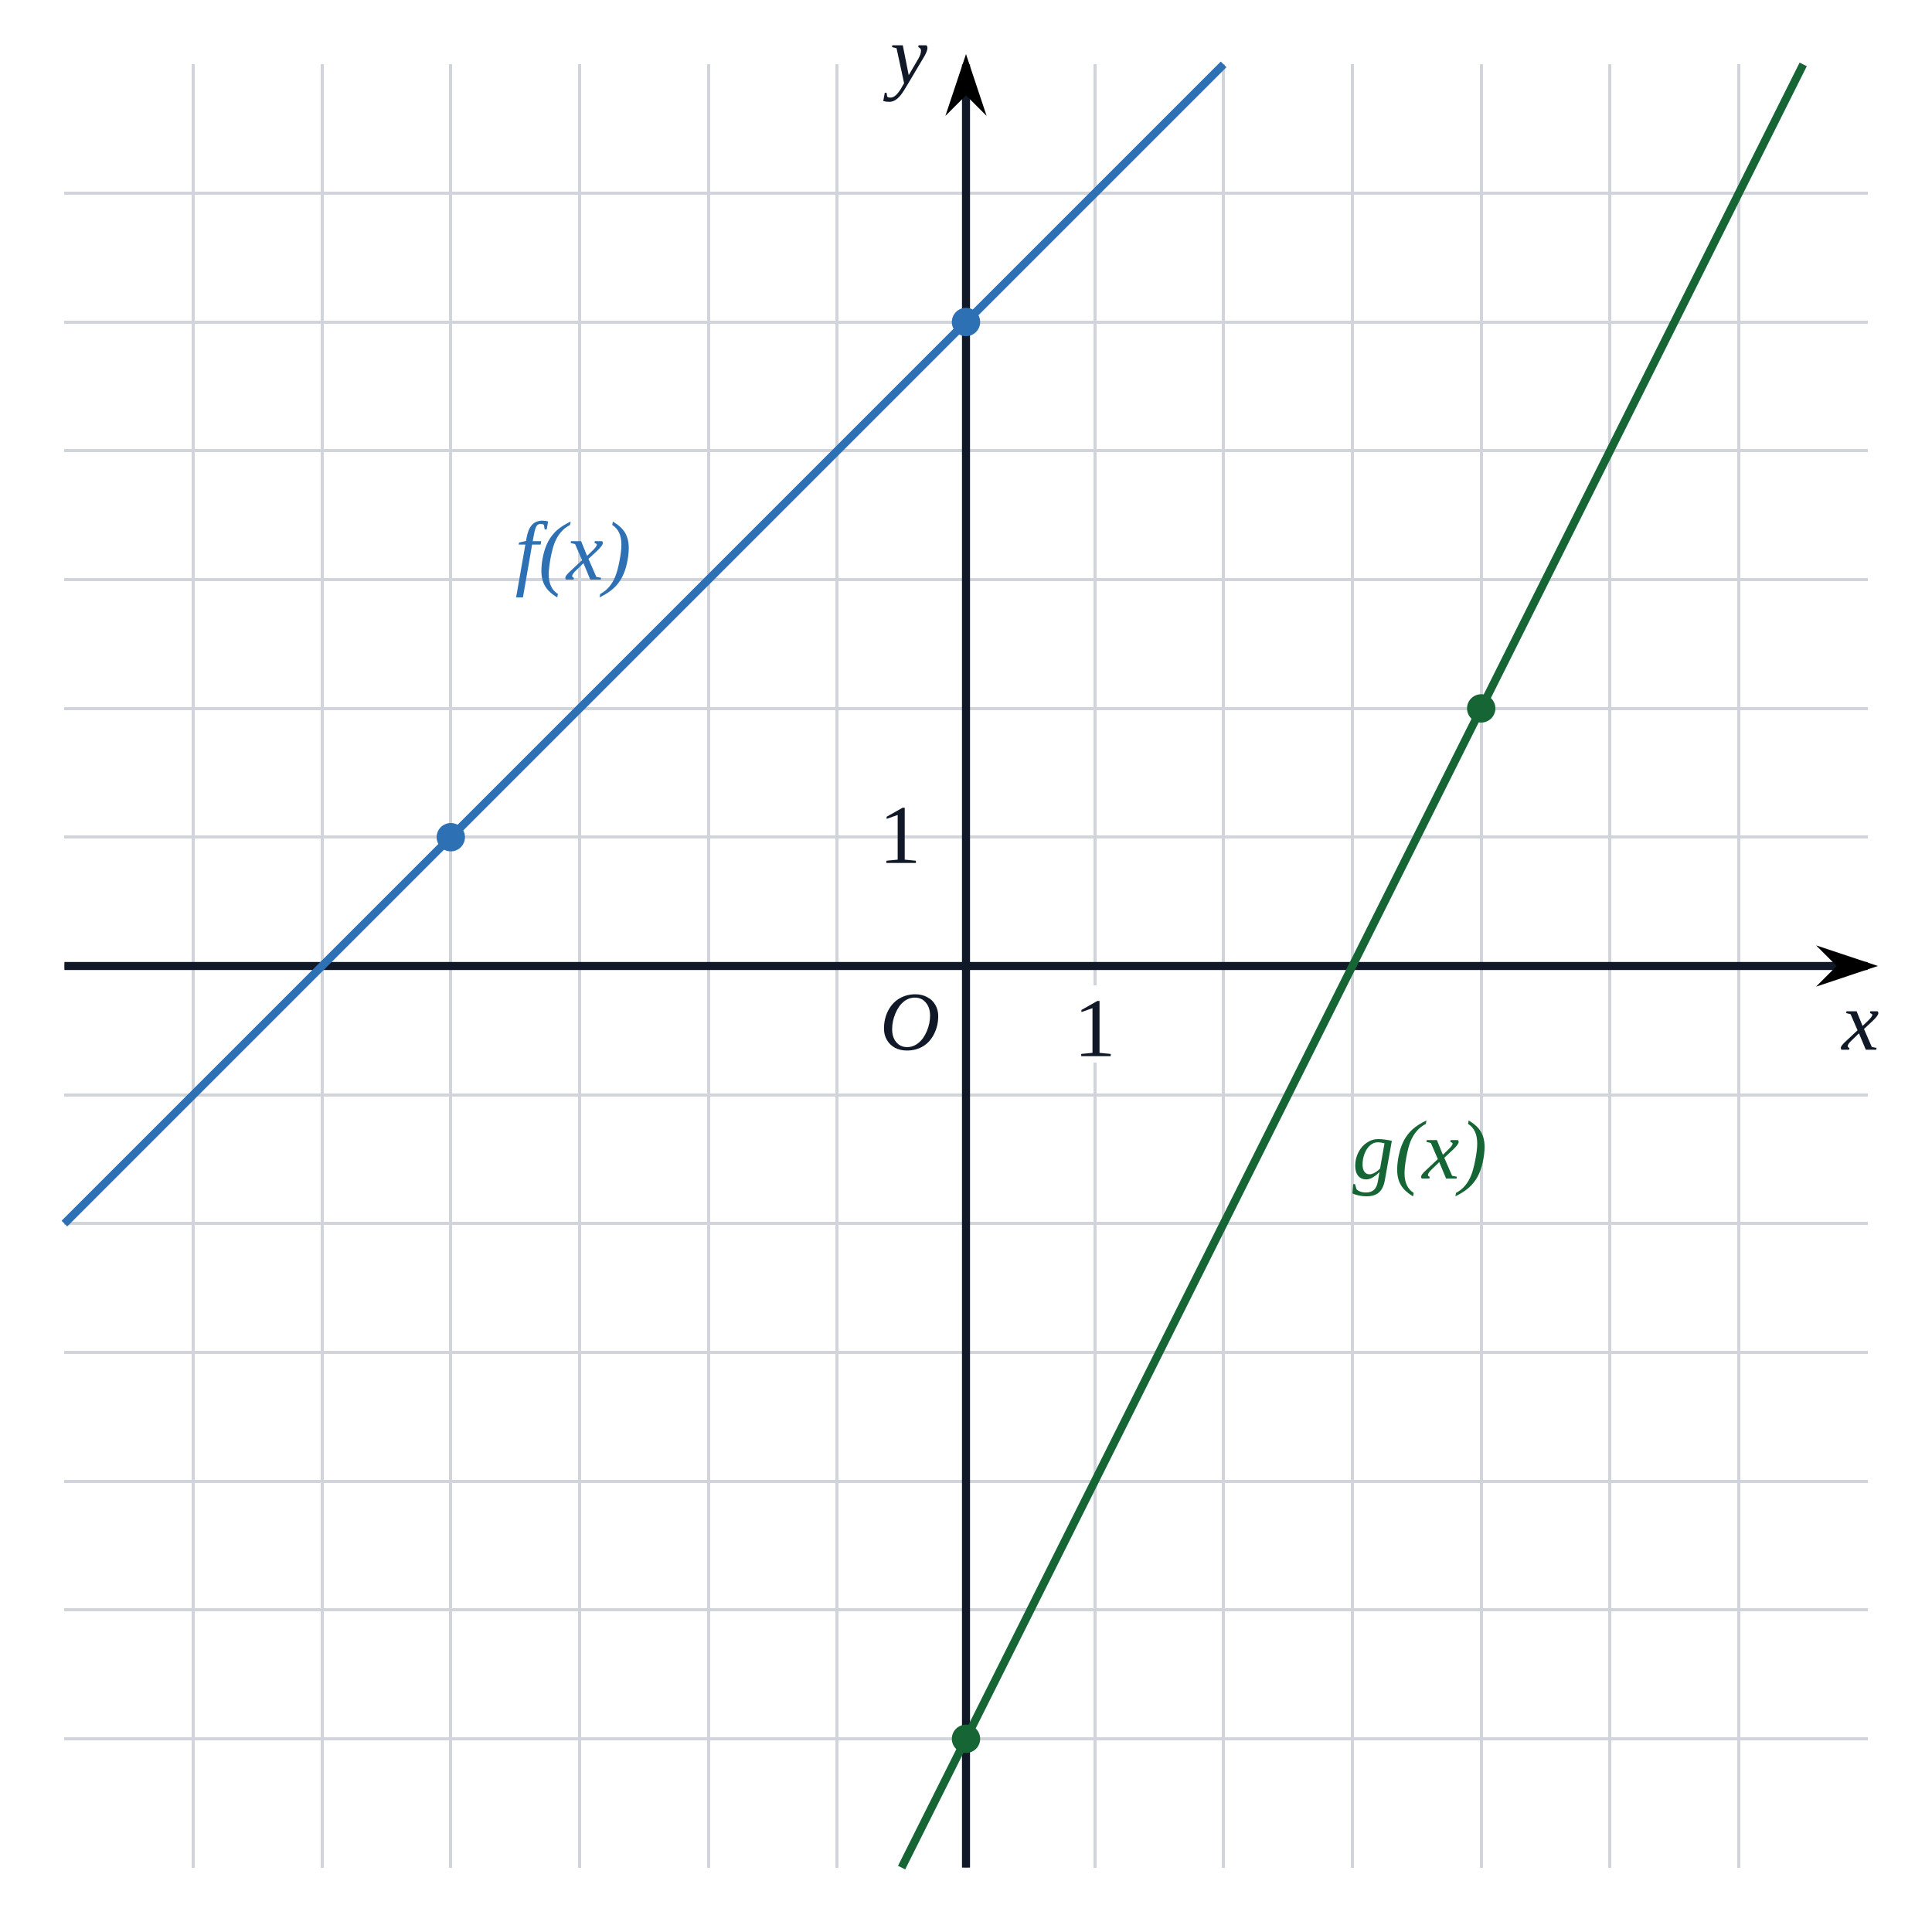
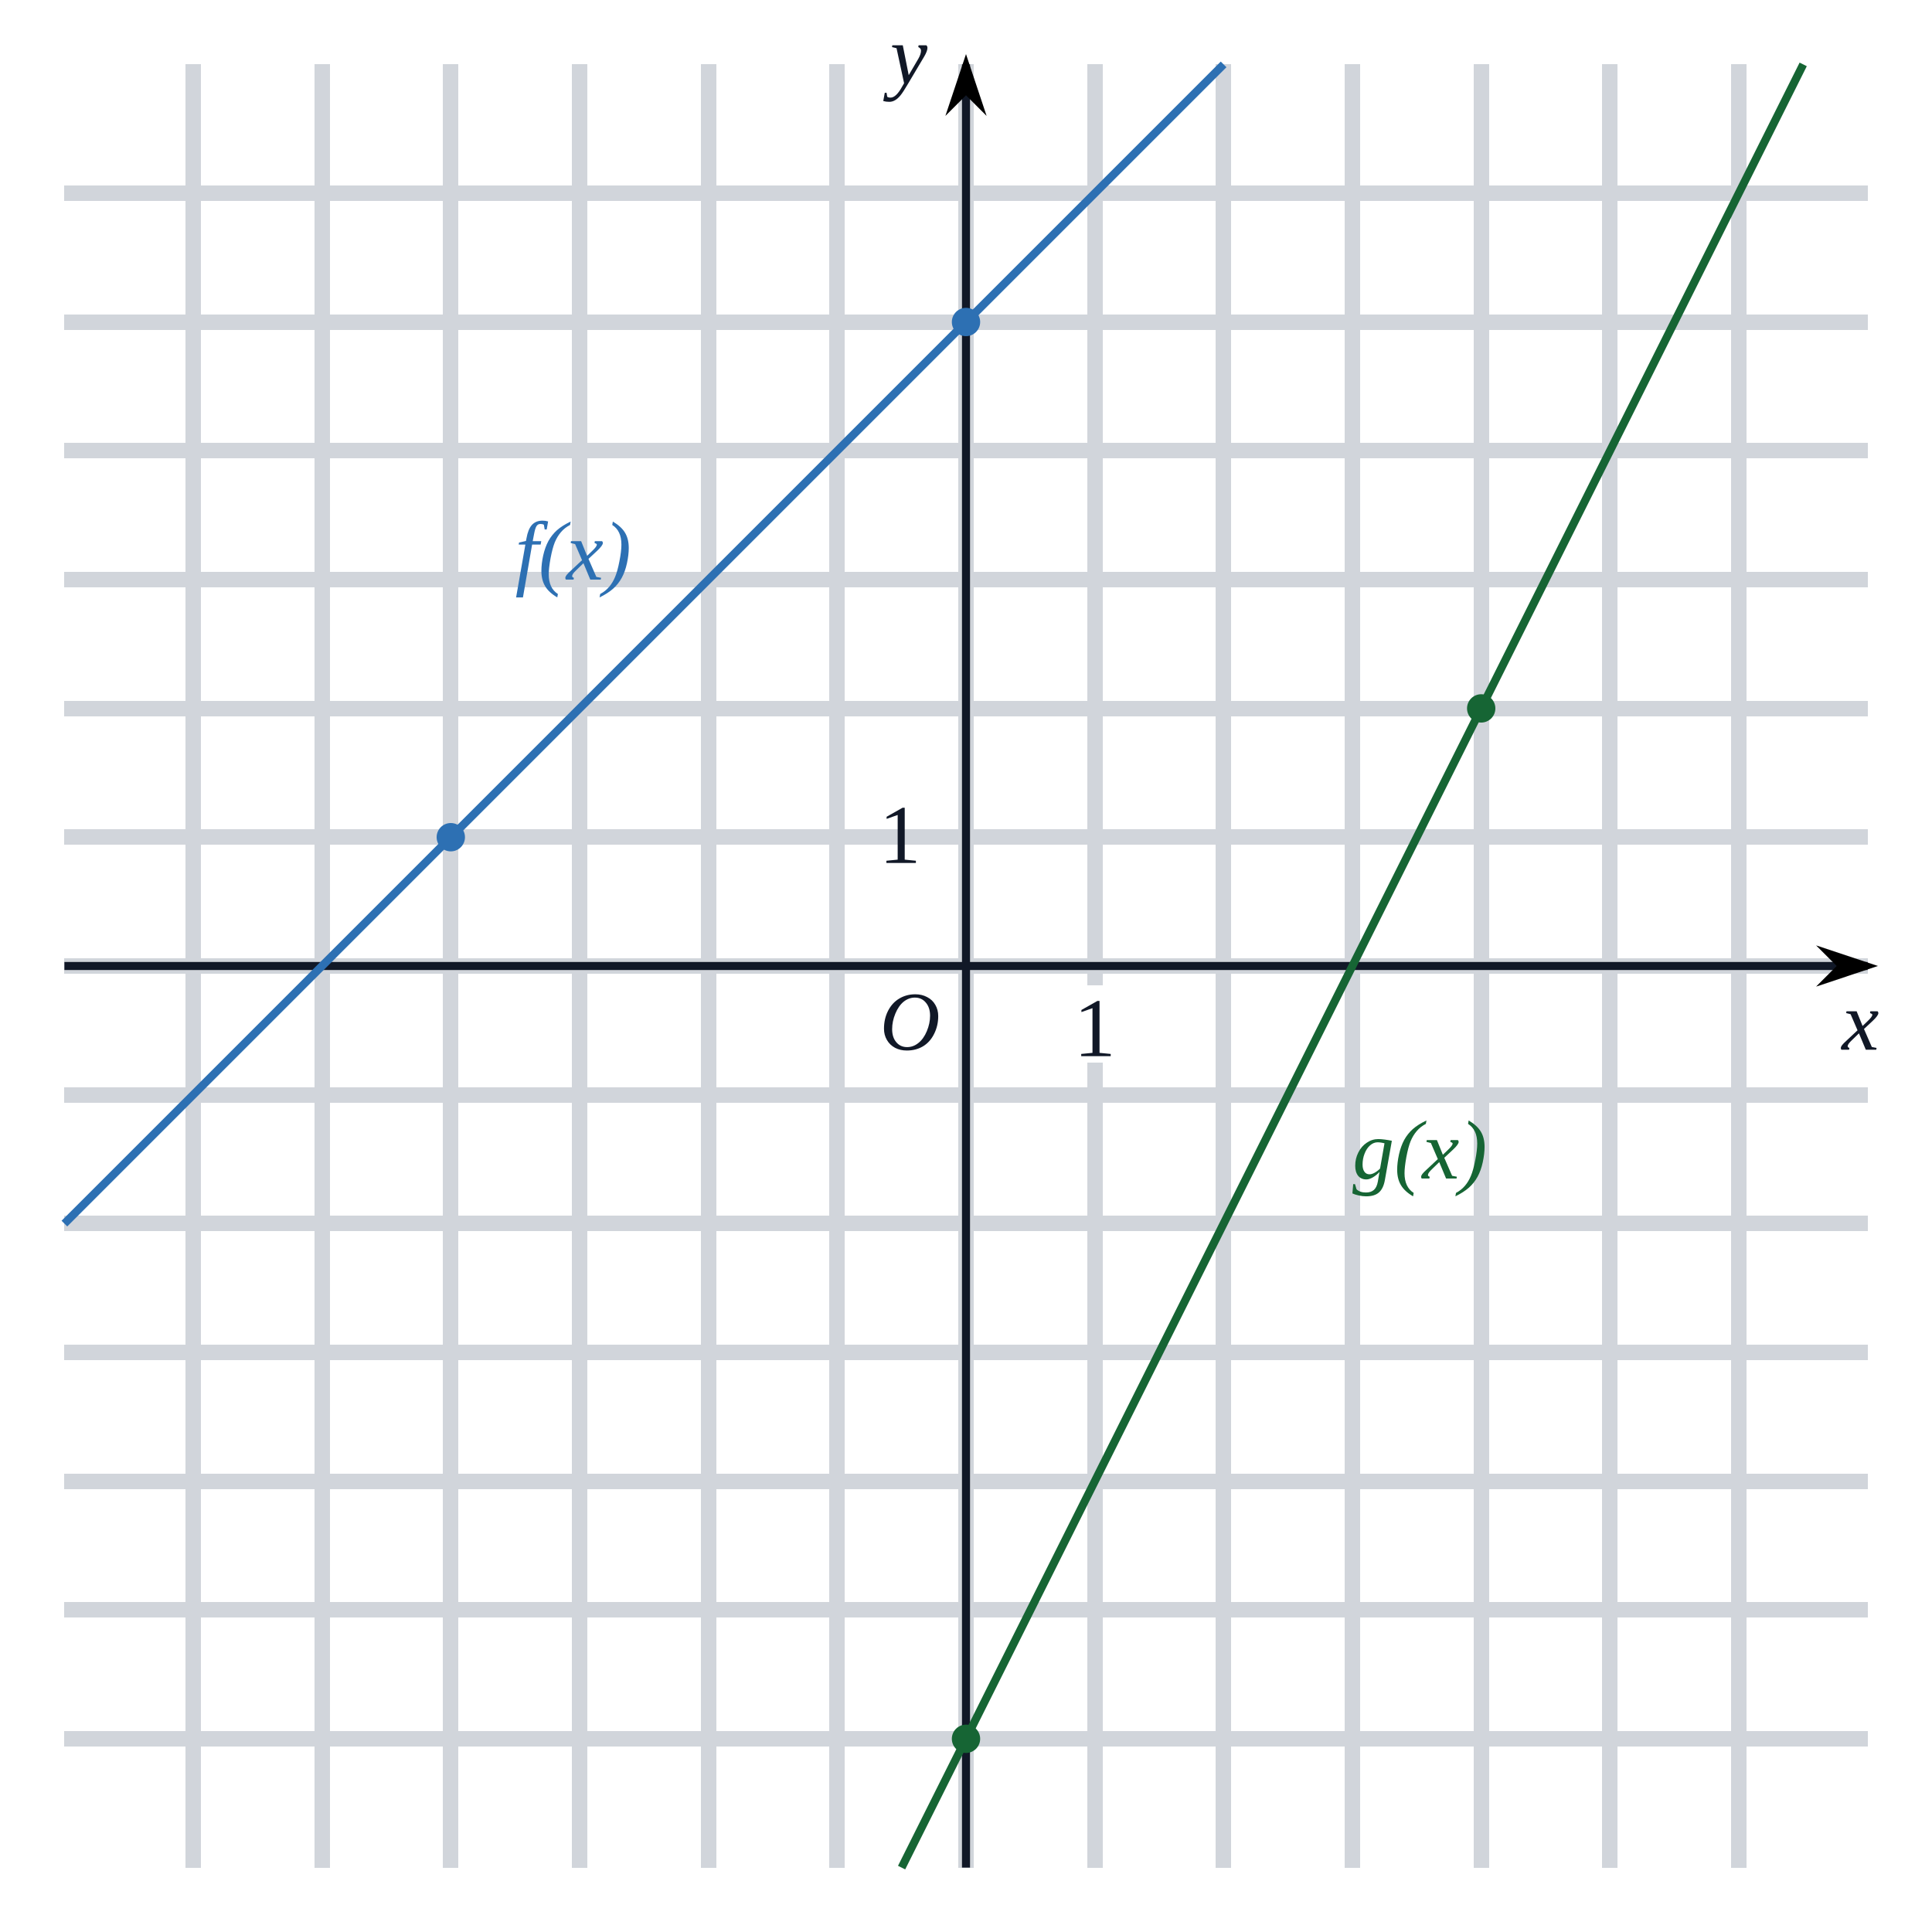
<svg xmlns="http://www.w3.org/2000/svg" width="300" height="300" viewBox="-80 0 300 300">
  <rect x="-80" y="0" width="300" height="300" fill="white" />
  <defs>
    <marker id="axis-arrow" viewBox="0 0 15 8" refX="13" refY="4" markerWidth="12" markerHeight="6.4" orient="auto" markerUnits="userSpaceOnUse">
      <path d="M 3 0 L 15 4 L 3 8 L 7 4 Z" fill="black" />
    </marker>
  </defs>
-   <g stroke="#d1d5db" stroke-width="0.5" shape-rendering="crispEdges">
+   <g stroke="#d1d5db" stroke-width="2.4" shape-rendering="crispEdges">
    <line x1="-50" y1="10" x2="-50" y2="290" />
    <line x1="-30" y1="10" x2="-30" y2="290" />
    <line x1="-10" y1="10" x2="-10" y2="290" />
    <line x1="10" y1="10" x2="10" y2="290" />
    <line x1="30" y1="10" x2="30" y2="290" />
    <line x1="50" y1="10" x2="50" y2="290" />
    <line x1="70" y1="10" x2="70" y2="290" />
    <line x1="90" y1="10" x2="90" y2="290" />
    <line x1="110" y1="10" x2="110" y2="290" />
    <line x1="130" y1="10" x2="130" y2="290" />
    <line x1="150" y1="10" x2="150" y2="290" />
    <line x1="170" y1="10" x2="170" y2="290" />
    <line x1="190" y1="10" x2="190" y2="290" />
    <line x1="-70" y1="30" x2="210" y2="30" />
    <line x1="-70" y1="50" x2="210" y2="50" />
    <line x1="-70" y1="70" x2="210" y2="70" />
    <line x1="-70" y1="90" x2="210" y2="90" />
    <line x1="-70" y1="110" x2="210" y2="110" />
    <line x1="-70" y1="130" x2="210" y2="130" />
    <line x1="-70" y1="150" x2="210" y2="150" />
    <line x1="-70" y1="170" x2="210" y2="170" />
    <line x1="-70" y1="190" x2="210" y2="190" />
    <line x1="-70" y1="210" x2="210" y2="210" />
    <line x1="-70" y1="230" x2="210" y2="230" />
    <line x1="-70" y1="250" x2="210" y2="250" />
    <line x1="-70" y1="270" x2="210" y2="270" />
  </g>
  <g stroke="#111827" stroke-width="1.25">
    <line x1="-70" y1="150" x2="210" y2="150" marker-end="url(#axis-arrow)" />
    <line x1="70" y1="290" x2="70" y2="10" marker-end="url(#axis-arrow)" />
  </g>
  <g stroke="#2d70b3" stroke-width="1.25" fill="none">
    <line x1="-70" y1="190" x2="110" y2="10" />
  </g>
  <circle cx="-10" cy="130" r="2.2" fill="#2d70b3" />
  <circle cx="70" cy="50" r="2.2" fill="#2d70b3" />
  <text x="0" y="90" font-family="Georgia, 'Times New Roman', serif" font-style="italic" font-size="13" fill="#2d70b3">f(x)</text>
  <g font-family="sans-serif" font-size="11" fill="#111827">
    <text x="66" y="163" text-anchor="end" font-size="13" font-style="italic" font-family="Georgia, 'Times New Roman', serif">O</text>
    <rect x="87" y="153" width="7" height="12" fill="white" />
    <text x="90" y="164" text-anchor="middle" font-size="13" font-family="'Times New Roman', serif" font-weight="300">1</text>
    <text x="63" y="134" text-anchor="end" font-size="13" font-family="'Times New Roman', serif" font-weight="300">1</text>
    <text x="206" y="163" text-anchor="start" font-family="Georgia, 'Times New Roman', serif" font-style="italic" font-size="13">x</text>
    <text x="64" y="13" text-anchor="end" font-family="Georgia, 'Times New Roman', serif" font-style="italic" font-size="13">y</text>
  </g>
  <g stroke="#166534" stroke-width="1.25" fill="none">
    <line x1="60" y1="290" x2="200" y2="10" />
  </g>
  <circle cx="70" cy="270" r="2.2" fill="#166534" />
  <circle cx="150" cy="110" r="2.2" fill="#166534" />
  <text x="130" y="183" font-family="Georgia, 'Times New Roman', serif" font-style="italic" font-size="13" fill="#166534">g(x)</text>
</svg>
